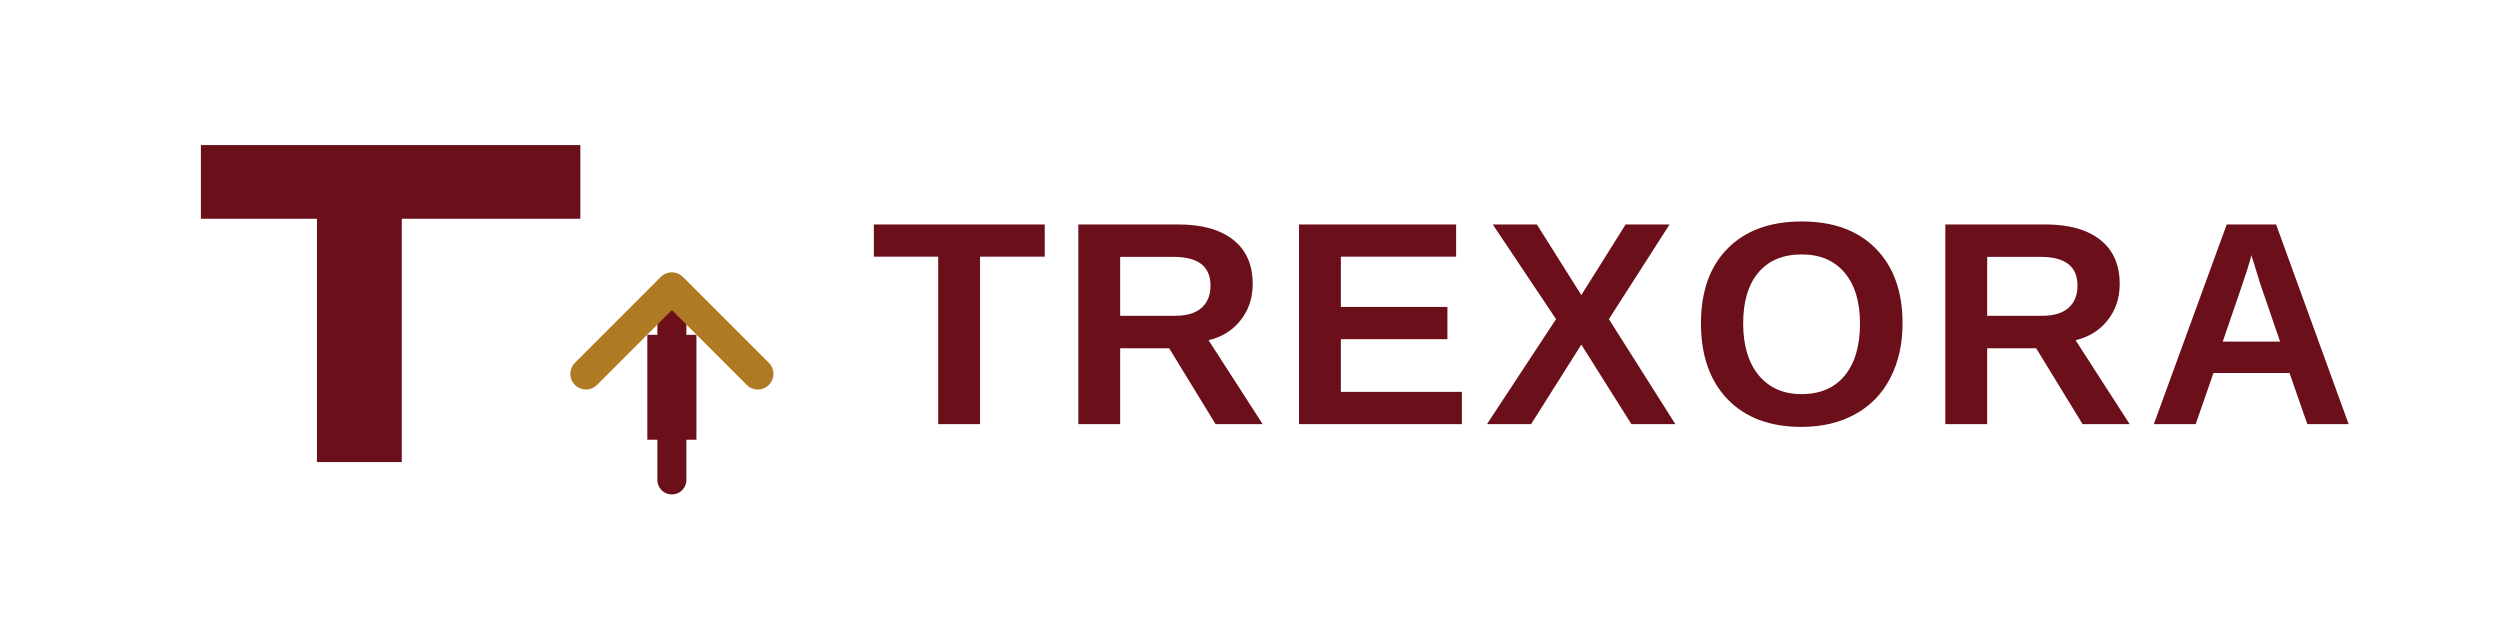
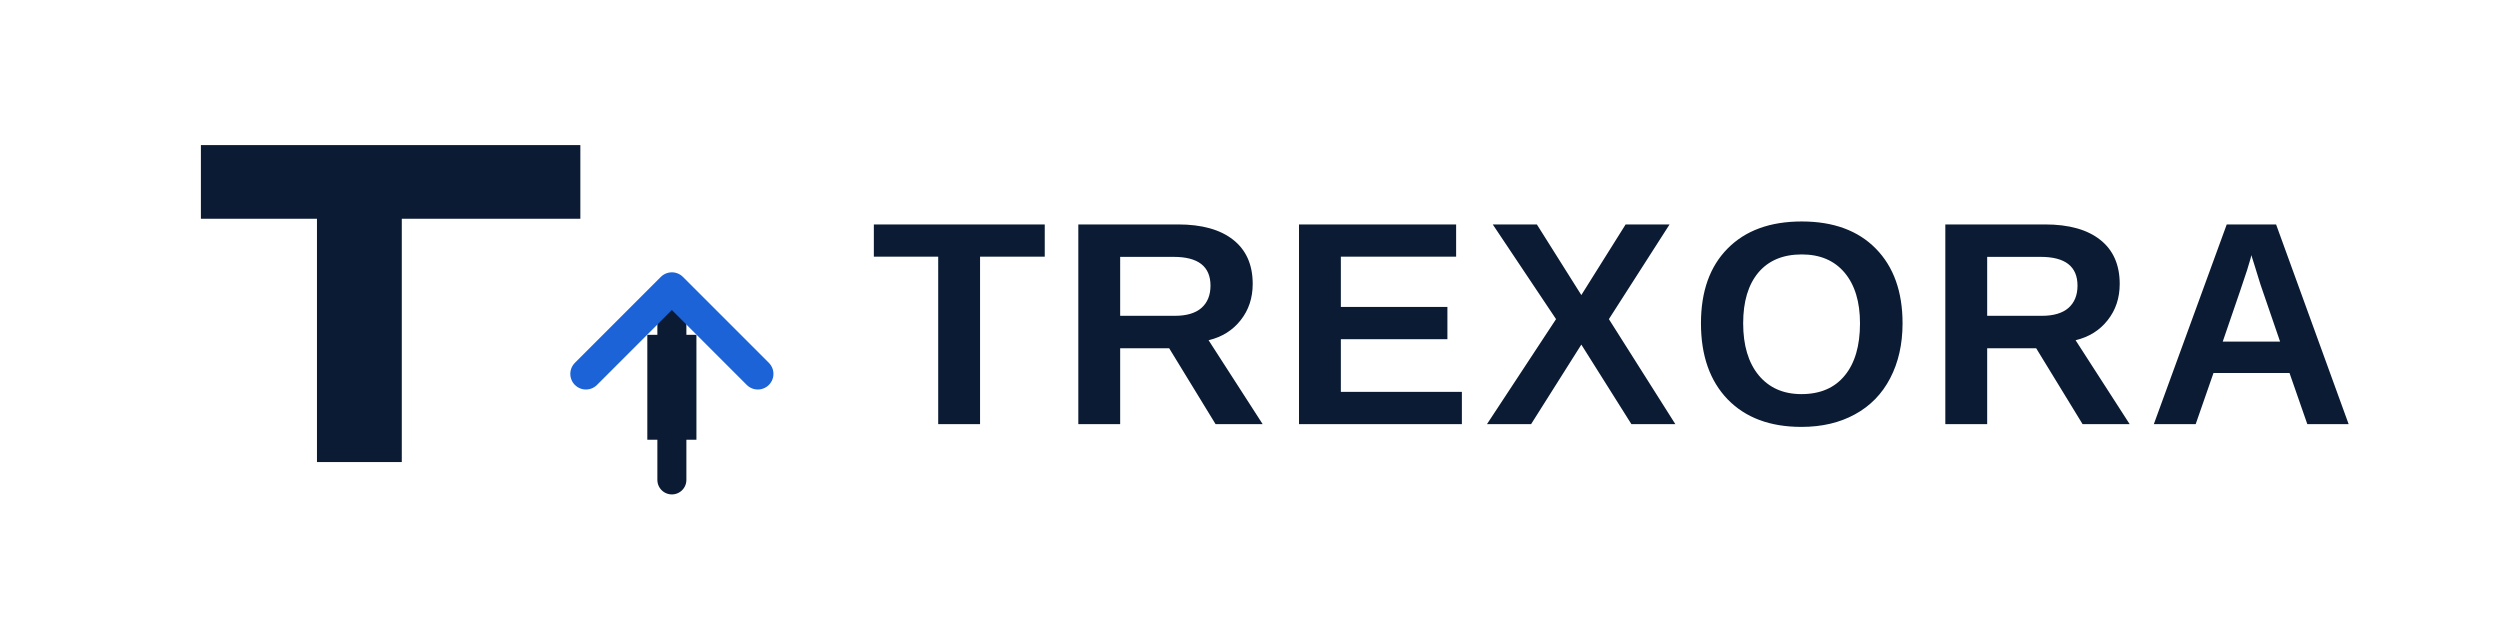
<svg xmlns="http://www.w3.org/2000/svg" viewBox="0 0 224 56">
-   <path d="M18 13h34v6.6H36v21.8h-7.6V19.6H18z" fill="#6B0F1A" />
-   <rect x="58" y="30" width="4.4" height="9.4" fill="#6B0F1A" />
-   <line x1="60.2" y1="26" x2="60.2" y2="43" stroke="#6B0F1A" stroke-width="2.6" stroke-linecap="round" />
-   <path d="M52.5 33.5l7.7-7.7 7.7 7.7" fill="none" stroke="#B07A24" stroke-width="2.8" stroke-linecap="round" stroke-linejoin="round" />
-   <text x="78" y="38" font-family="-apple-system, 'SF Pro Display', 'Helvetica Neue', Arial, sans-serif" font-size="26" font-weight="700" letter-spacing="1" fill="#6B0F1A">TREXORA</text>
+   <path d="M18 13h34v6.6H36v21.8h-7.6V19.6H18z" fill="#0A1B33" />
+   <rect x="58" y="30" width="4.4" height="9.4" fill="#0A1B33" />
+   <line x1="60.2" y1="26" x2="60.2" y2="43" stroke="#0A1B33" stroke-width="2.6" stroke-linecap="round" />
+   <path d="M52.5 33.5l7.7-7.7 7.7 7.7" fill="none" stroke="#1B63D6" stroke-width="2.8" stroke-linecap="round" stroke-linejoin="round" />
+   <text x="78" y="38" font-family="-apple-system, 'SF Pro Display', 'Helvetica Neue', Arial, sans-serif" font-size="26" font-weight="700" letter-spacing="1" fill="#0A1B33">TREXORA</text>
</svg>
